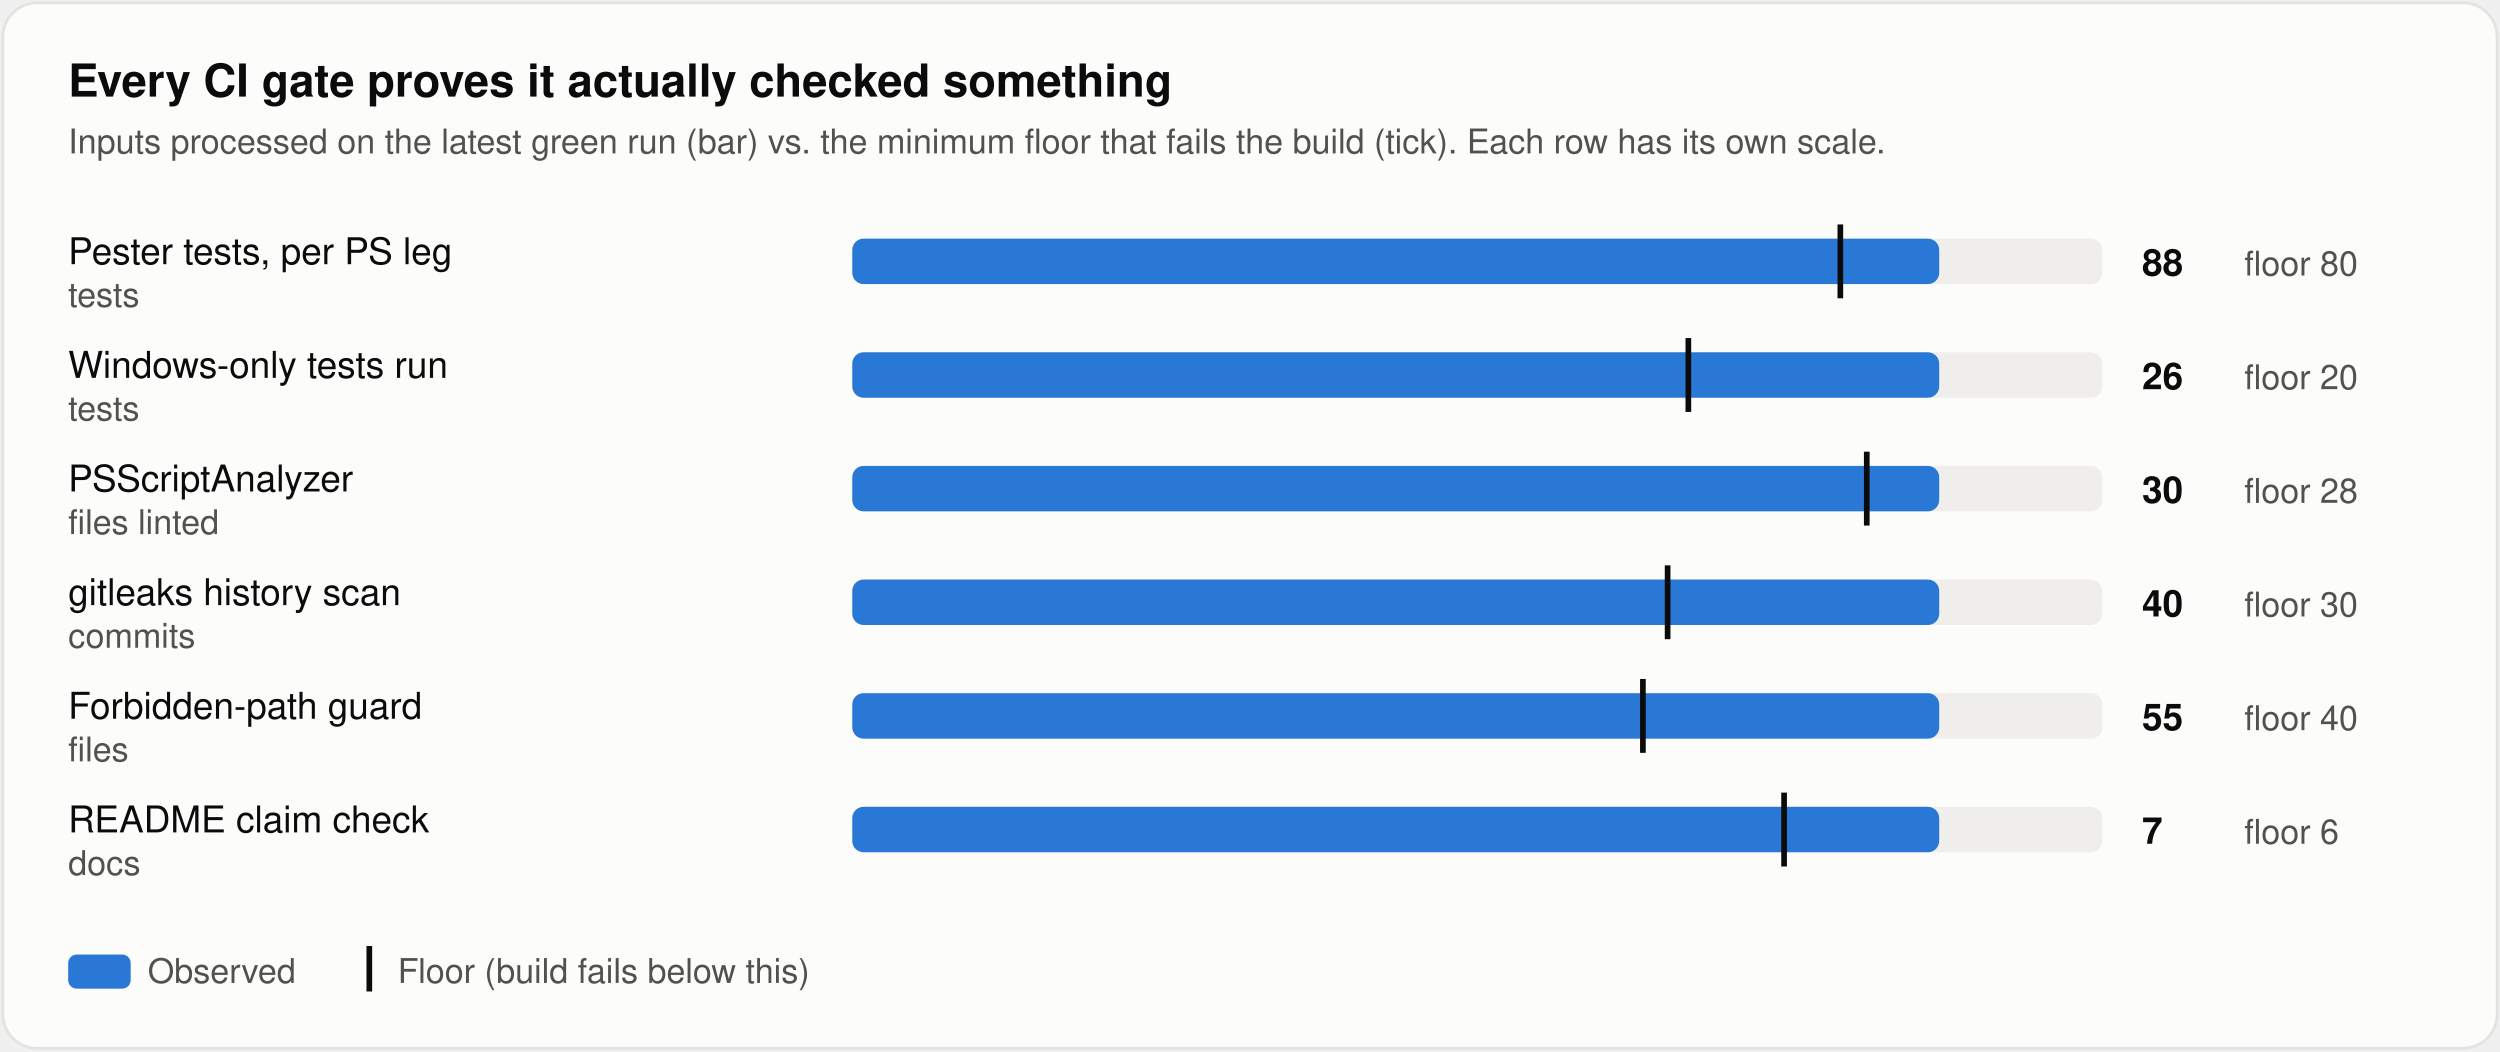
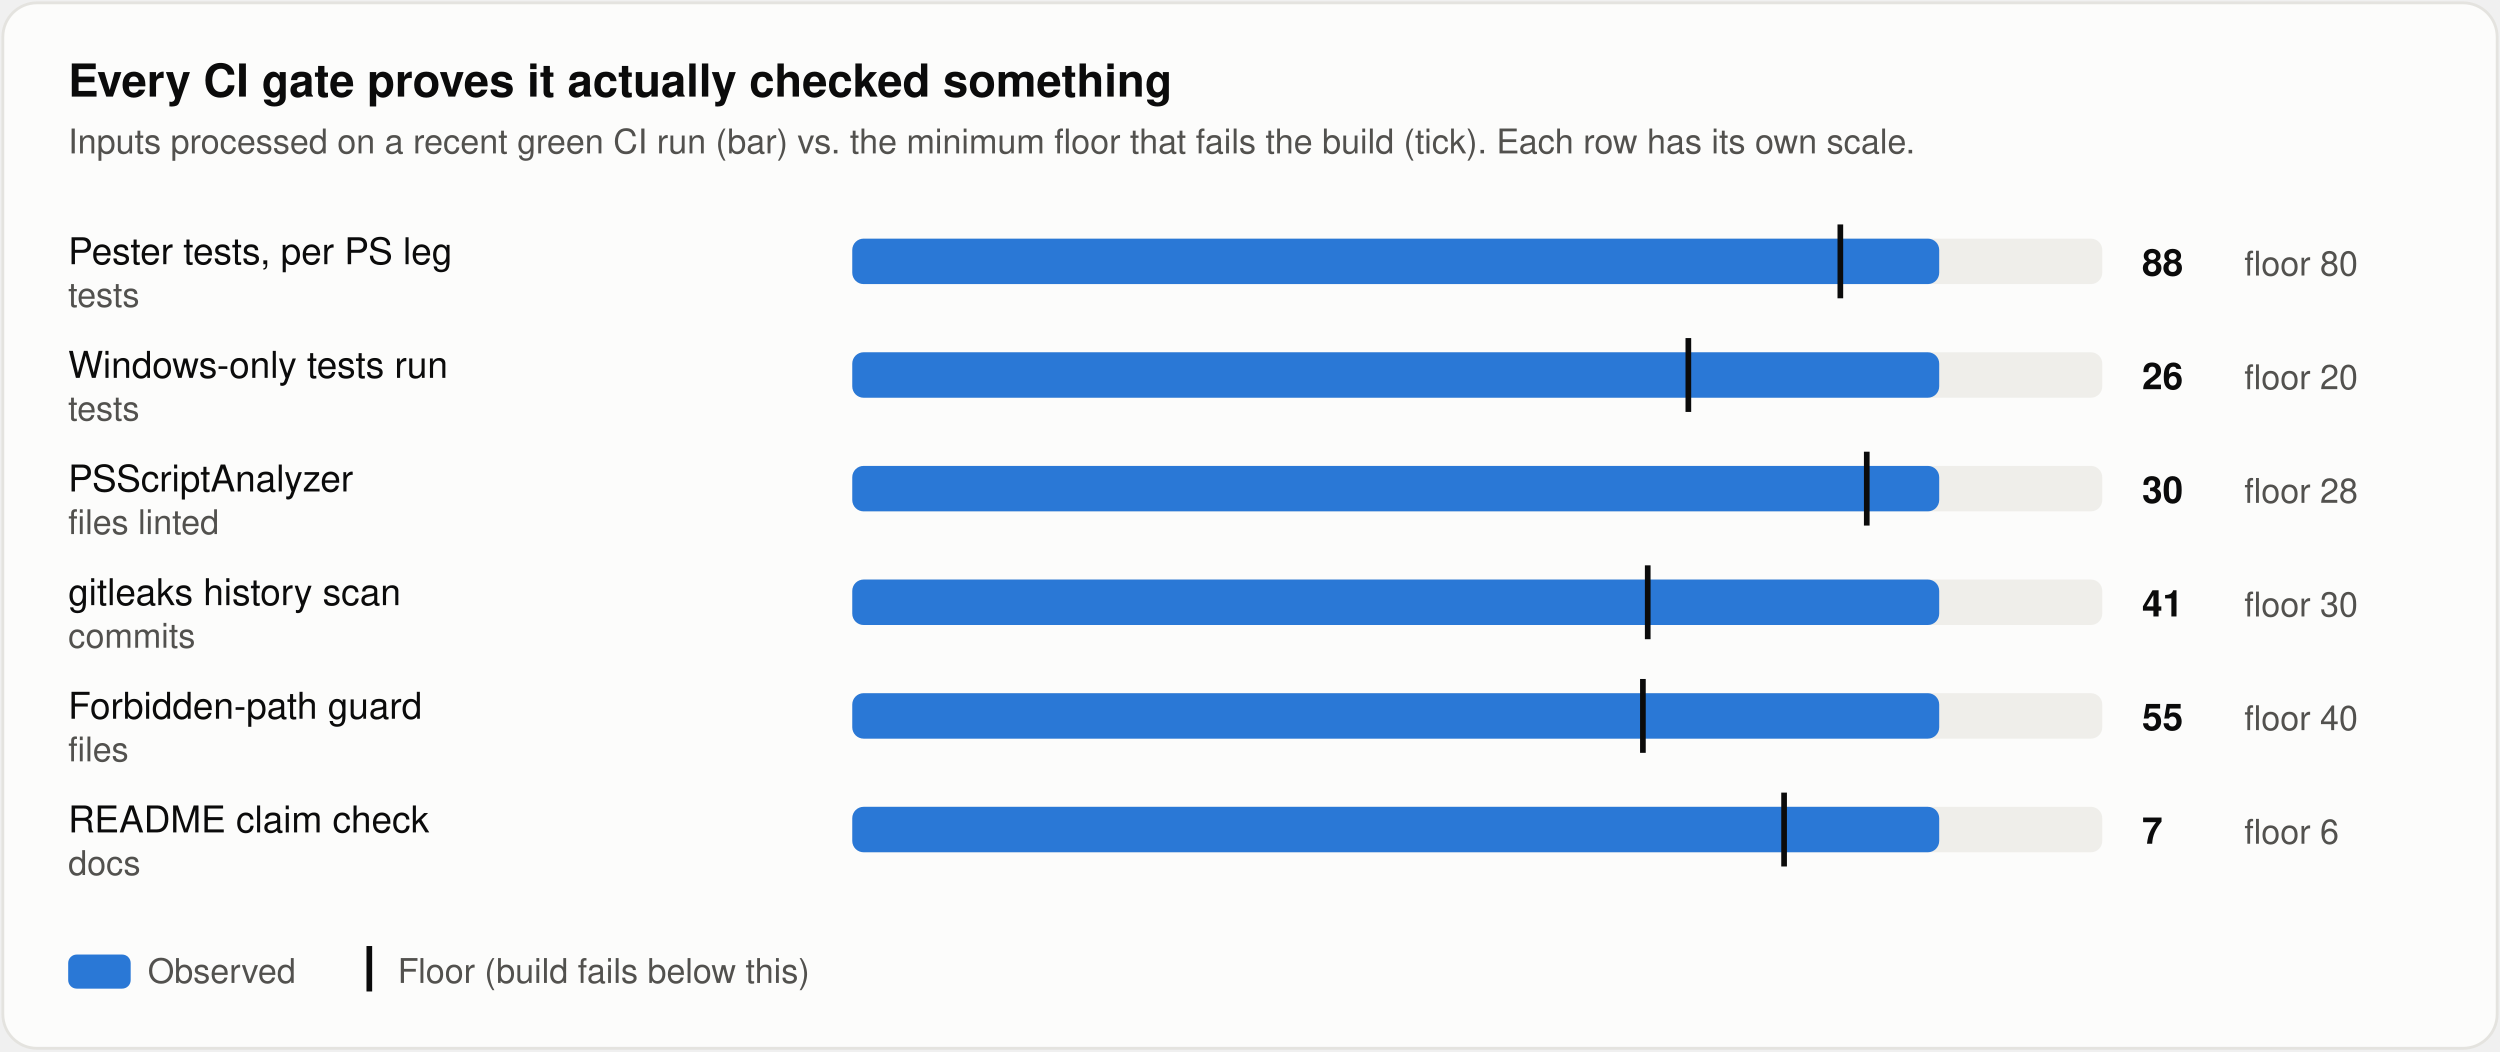
<svg xmlns="http://www.w3.org/2000/svg" viewBox="0 0 880 370" width="880" height="370" role="img" aria-label="CI gates: inputs each gate processed on the last run versus its minimum floor.">
  <style>
.bg{fill:#fcfcfb;stroke:#e4e3df} .tt{font:600 16px -apple-system,Segoe UI,Helvetica,Arial,sans-serif;fill:#0b0b0b} .st{font:12px -apple-system,Segoe UI,Helvetica,Arial,sans-serif;fill:#52514e}
.l{font:13px -apple-system,Segoe UI,Helvetica,Arial,sans-serif;fill:#0b0b0b} .u{font:12px -apple-system,Segoe UI,Helvetica,Arial,sans-serif;fill:#52514e} .v{font:600 13px -apple-system,Segoe UI,Helvetica,Arial,sans-serif;fill:#0b0b0b}
.trk{fill:#efeeea} .bar{fill:#2a78d6} .fl{stroke:#0b0b0b;stroke-width:2} .lg{font:12px -apple-system,Segoe UI,Helvetica,Arial,sans-serif;fill:#52514e}
@media (prefers-color-scheme: dark){ .bg{fill:#1a1a19;stroke:#33332f} .tt,.l,.v{fill:#ffffff} .st,.u,.lg{fill:#c3c2b7}
.trk{fill:#2a2a28} .bar{fill:#3987e5} .fl{stroke:#ffffff} }
</style>
  <rect class="bg" x="1" y="1" width="878" height="368" rx="12" />
  <text class="tt" x="24" y="34">Every CI gate proves it actually checked something</text>
-   <text class="st" x="24" y="54">Inputs processed on the latest green run (bar) vs. the minimum floor that fails the build (tick). Each row has its own scale.</text>
+   <text class="st" x="24" y="54">Inputs processed on a recent green CI run (bar) vs. the minimum floor that fails the build (tick). Each row has its own scale.</text>
  <text class="l" x="24" y="93">Pester tests, per PS leg</text>
  <text class="u" x="24" y="108">tests</text>
  <rect class="trk" x="300" y="84" width="440" height="16" rx="4" />
  <rect class="bar" x="300" y="84" width="382.6" height="16" rx="4" />
  <line class="fl" x1="647.8" y1="79" x2="647.8" y2="105" />
  <text class="v" x="754" y="97">88</text>
  <text class="u" x="790" y="97">floor 80</text>
  <text class="l" x="24" y="133">Windows-only tests run</text>
  <text class="u" x="24" y="148">tests</text>
  <rect class="trk" x="300" y="124" width="440" height="16" rx="4" />
  <rect class="bar" x="300" y="124" width="382.6" height="16" rx="4" />
  <line class="fl" x1="594.3" y1="119" x2="594.3" y2="145" />
  <text class="v" x="754" y="137">26</text>
  <text class="u" x="790" y="137">floor 20</text>
  <text class="l" x="24" y="173">PSScriptAnalyzer</text>
  <text class="u" x="24" y="188">files linted</text>
  <rect class="trk" x="300" y="164" width="440" height="16" rx="4" />
  <rect class="bar" x="300" y="164" width="382.6" height="16" rx="4" />
  <line class="fl" x1="657.1" y1="159" x2="657.1" y2="185" />
  <text class="v" x="754" y="177">30</text>
  <text class="u" x="790" y="177">floor 28</text>
  <text class="l" x="24" y="213">gitleaks history scan</text>
  <text class="u" x="24" y="228">commits</text>
  <rect class="trk" x="300" y="204" width="440" height="16" rx="4" />
  <rect class="bar" x="300" y="204" width="382.6" height="16" rx="4" />
-   <line class="fl" x1="587.0" y1="199" x2="587.0" y2="225" />
-   <text class="v" x="754" y="217">40</text>
+   <line class="fl" x1="580.0" y1="199" x2="580.0" y2="225" />
+   <text class="v" x="754" y="217">41</text>
  <text class="u" x="790" y="217">floor 30</text>
  <text class="l" x="24" y="253">Forbidden-path guard</text>
  <text class="u" x="24" y="268">files</text>
  <rect class="trk" x="300" y="244" width="440" height="16" rx="4" />
  <rect class="bar" x="300" y="244" width="382.6" height="16" rx="4" />
  <line class="fl" x1="578.3" y1="239" x2="578.3" y2="265" />
  <text class="v" x="754" y="257">55</text>
  <text class="u" x="790" y="257">floor 40</text>
  <text class="l" x="24" y="293">README claim check</text>
  <text class="u" x="24" y="308">docs</text>
  <rect class="trk" x="300" y="284" width="440" height="16" rx="4" />
  <rect class="bar" x="300" y="284" width="382.6" height="16" rx="4" />
  <line class="fl" x1="628.0" y1="279" x2="628.0" y2="305" />
  <text class="v" x="754" y="297">7</text>
  <text class="u" x="790" y="297">floor 6</text>
  <rect class="bar" x="24" y="336" width="22" height="12" rx="3" />
  <text class="lg" x="52" y="346">Observed</text>
  <line class="fl" x1="130" y1="333" x2="130" y2="349" />
  <text class="lg" x="140" y="346">Floor (build fails below this)</text>
</svg>
